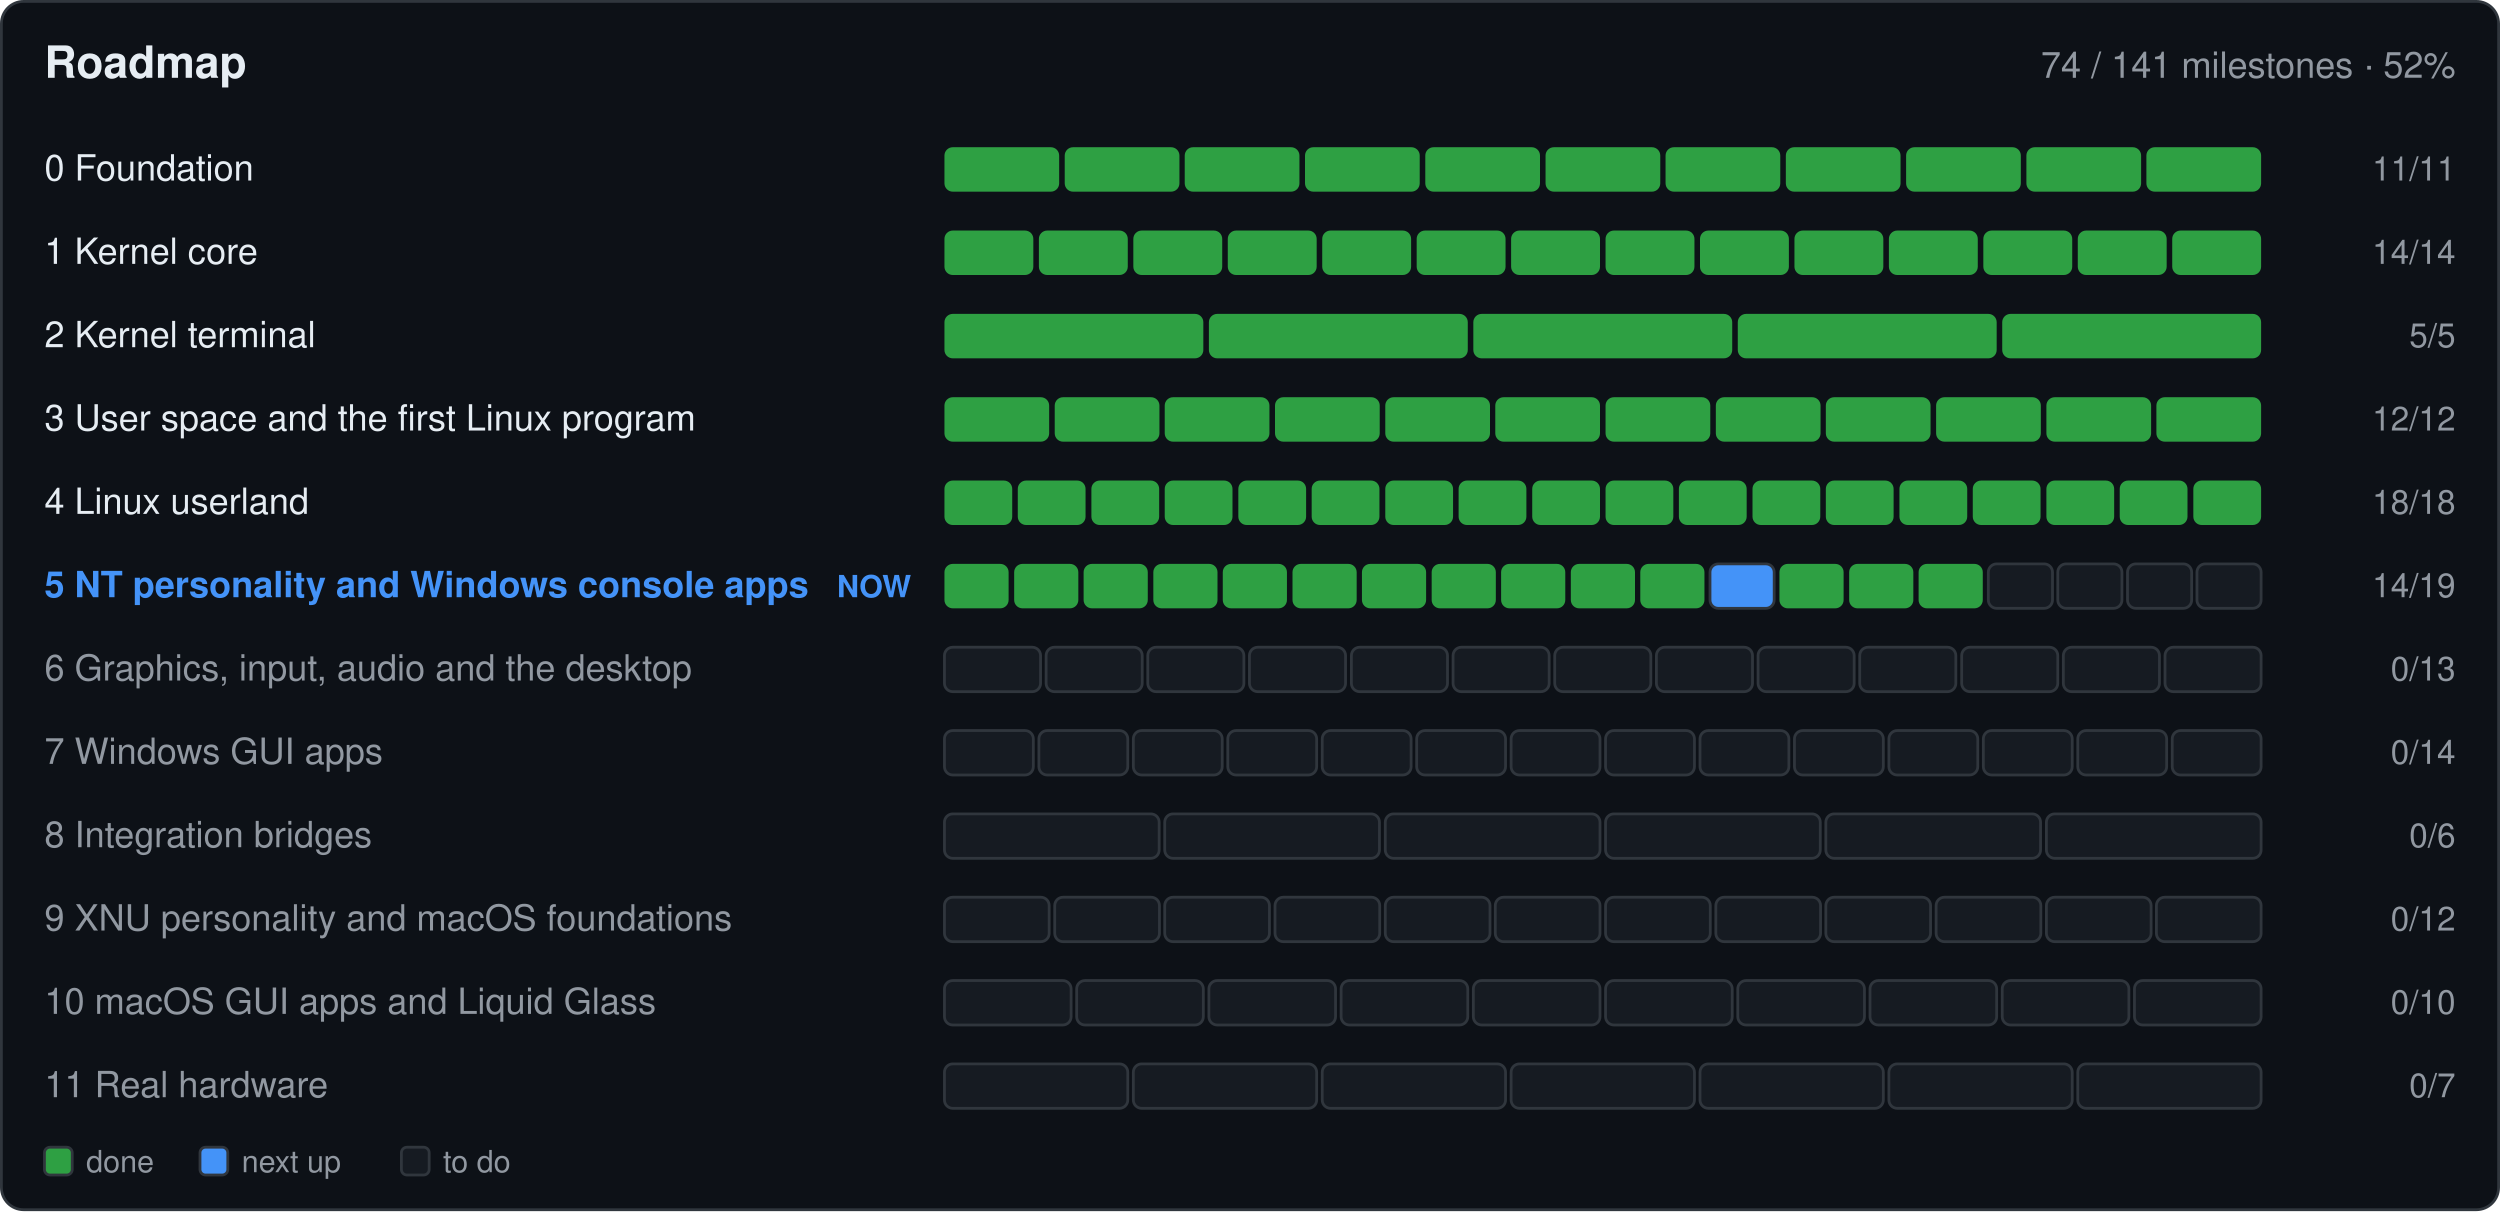
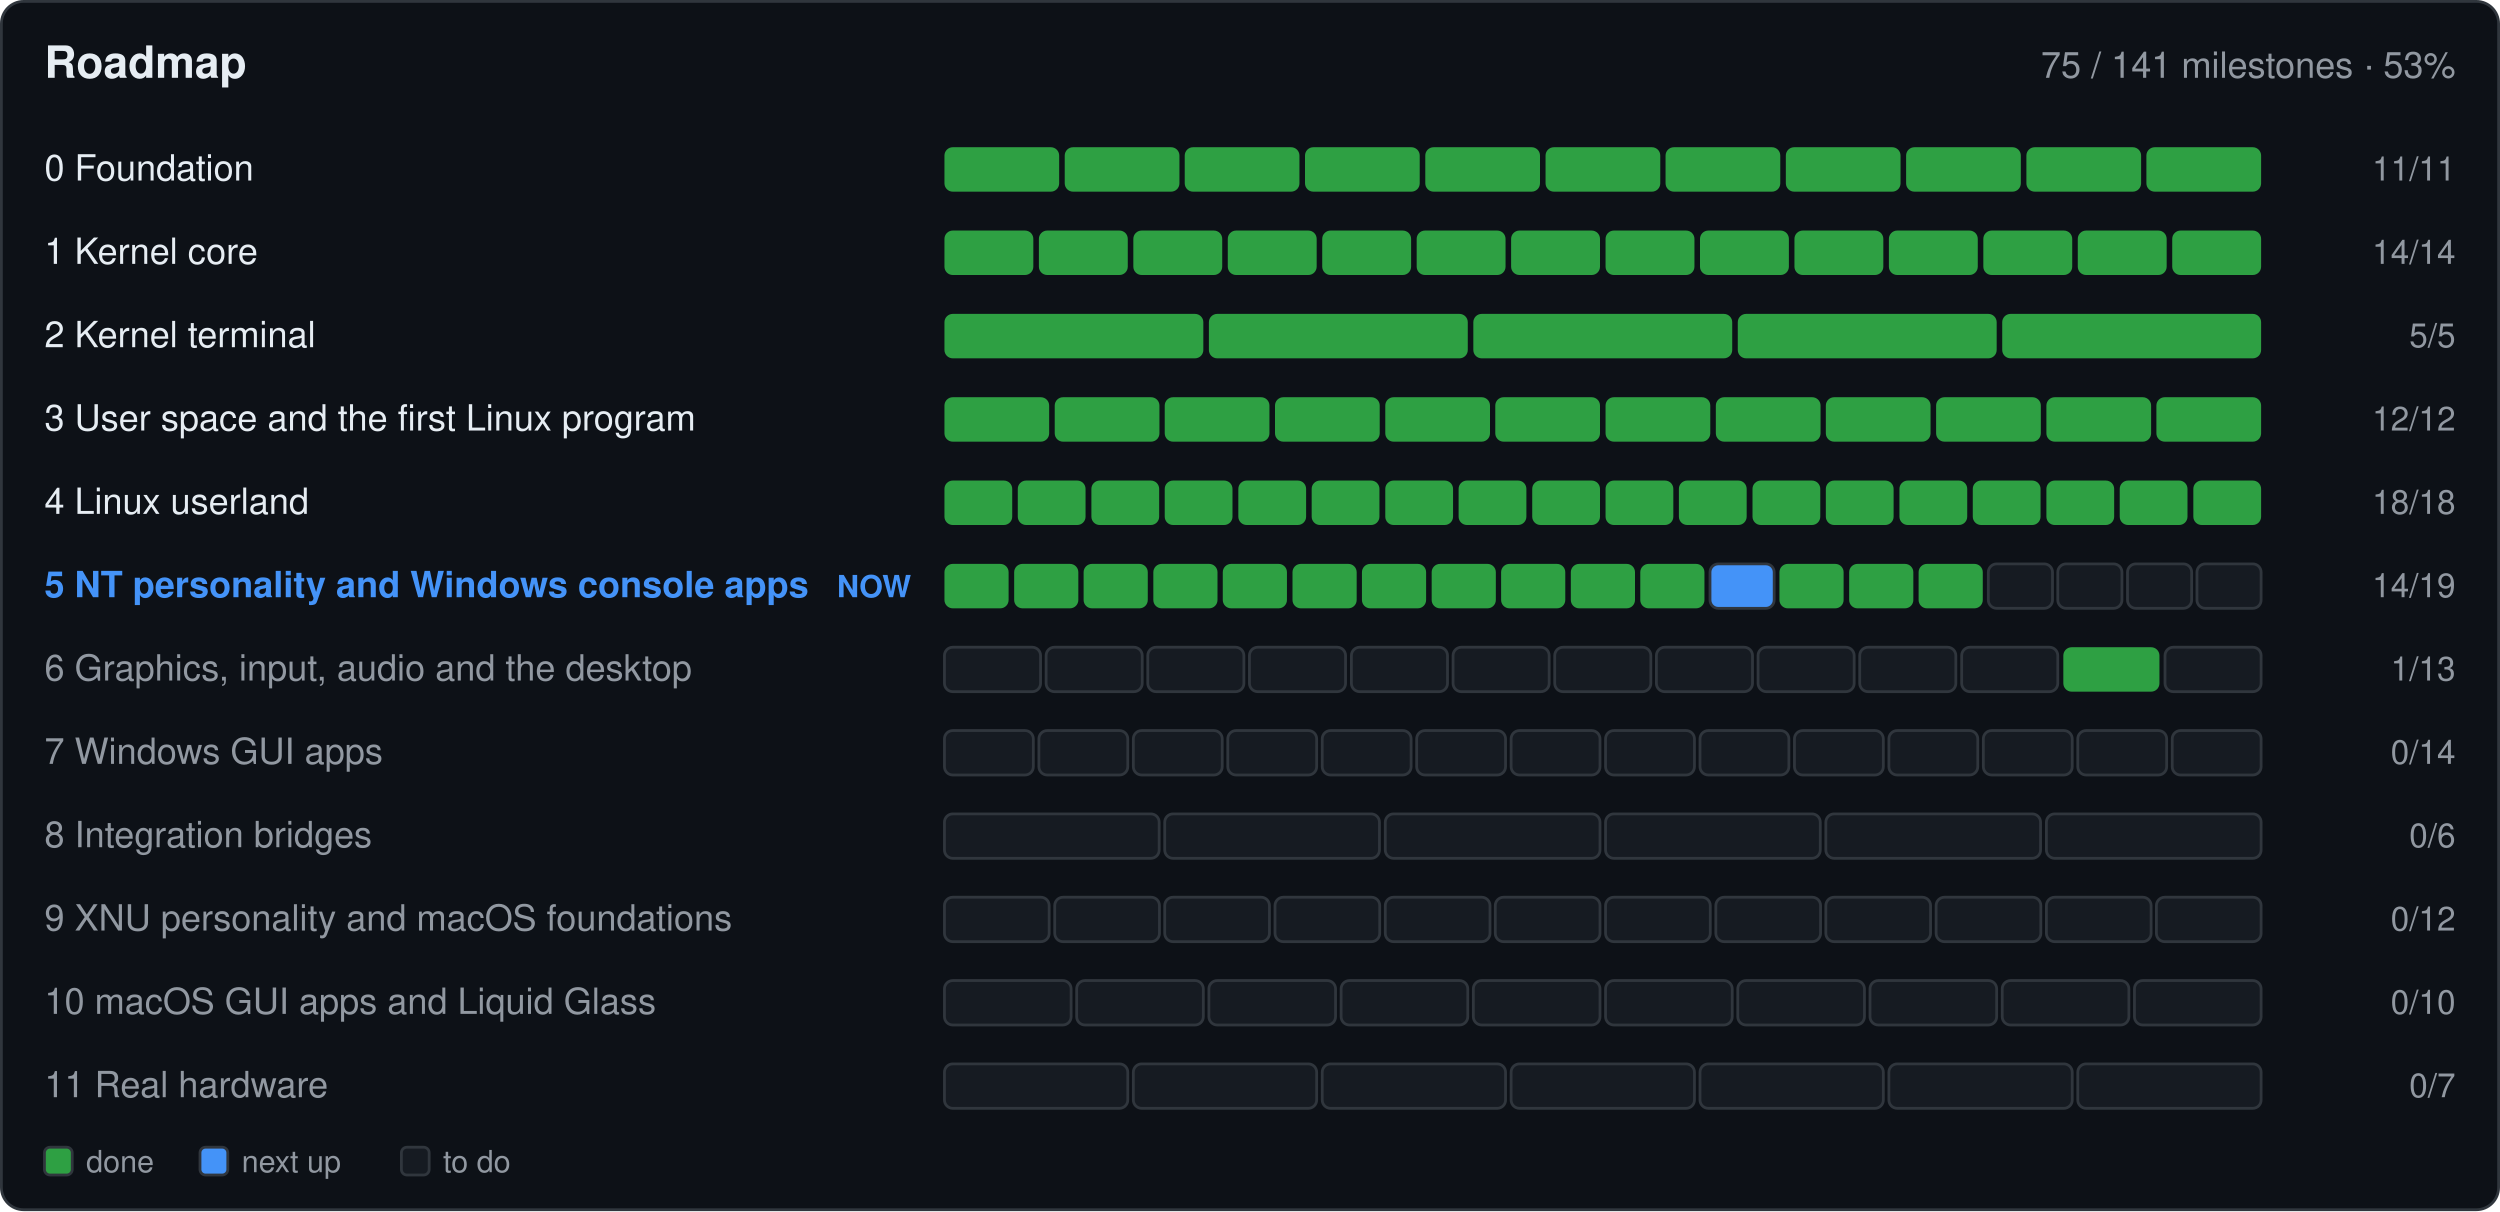
- <svg xmlns="http://www.w3.org/2000/svg" width="900" height="436" viewBox="0 0 900 436" role="img" aria-label="Roadmap: 74 of 141 milestones done">
+ <svg xmlns="http://www.w3.org/2000/svg" width="900" height="436" viewBox="0 0 900 436" role="img" aria-label="Roadmap: 75 of 141 milestones done">
  <rect x="0.5" y="0.5" width="899.0" height="435.0" fill="#0d1117" rx="8" stroke="#30363d" />
  <text x="16.0" y="28.0" font-family="-apple-system,BlinkMacSystemFont,'Segoe UI',Helvetica,Arial,sans-serif" font-size="16" font-weight="600" fill="#e6edf3" text-anchor="start">Roadmap</text>
-   <text x="884.0" y="28.0" font-family="-apple-system,BlinkMacSystemFont,'Segoe UI',Helvetica,Arial,sans-serif" font-size="13" font-weight="400" fill="#9198a1" text-anchor="end">74 / 141 milestones · 52%</text>
+   <text x="884.0" y="28.0" font-family="-apple-system,BlinkMacSystemFont,'Segoe UI',Helvetica,Arial,sans-serif" font-size="13" font-weight="400" fill="#9198a1" text-anchor="end">75 / 141 milestones · 53%</text>
  <text x="16.0" y="65.0" font-family="-apple-system,BlinkMacSystemFont,'Segoe UI',Helvetica,Arial,sans-serif" font-size="13" font-weight="400" fill="#e6edf3" text-anchor="start"> 0  Foundation</text>
  <g>
    <rect x="340.0" y="53.0" width="41.3" height="16.0" fill="#2ea043" rx="3" />
  </g>
  <g>
    <rect x="383.3" y="53.0" width="41.3" height="16.0" fill="#2ea043" rx="3" />
  </g>
  <g>
    <rect x="426.5" y="53.0" width="41.3" height="16.0" fill="#2ea043" rx="3" />
  </g>
  <g>
    <rect x="469.8" y="53.0" width="41.3" height="16.0" fill="#2ea043" rx="3" />
  </g>
  <g>
    <rect x="513.1" y="53.0" width="41.3" height="16.0" fill="#2ea043" rx="3" />
  </g>
  <g>
    <rect x="556.4" y="53.0" width="41.3" height="16.0" fill="#2ea043" rx="3" />
  </g>
  <g>
    <rect x="599.6" y="53.0" width="41.3" height="16.0" fill="#2ea043" rx="3" />
  </g>
  <g>
    <rect x="642.9" y="53.0" width="41.3" height="16.0" fill="#2ea043" rx="3" />
  </g>
  <g>
    <rect x="686.2" y="53.0" width="41.3" height="16.0" fill="#2ea043" rx="3" />
  </g>
  <g>
    <rect x="729.5" y="53.0" width="41.3" height="16.0" fill="#2ea043" rx="3" />
  </g>
  <g>
    <rect x="772.7" y="53.0" width="41.3" height="16.0" fill="#2ea043" rx="3" />
  </g>
  <text x="884.0" y="65.0" font-family="-apple-system,BlinkMacSystemFont,'Segoe UI',Helvetica,Arial,sans-serif" font-size="12" font-weight="400" fill="#9198a1" text-anchor="end">11/11</text>
  <text x="16.0" y="95.0" font-family="-apple-system,BlinkMacSystemFont,'Segoe UI',Helvetica,Arial,sans-serif" font-size="13" font-weight="400" fill="#e6edf3" text-anchor="start"> 1  Kernel core</text>
  <g>
    <rect x="340.0" y="83.0" width="32.0" height="16.0" fill="#2ea043" rx="3" />
  </g>
  <g>
    <rect x="374.0" y="83.0" width="32.0" height="16.0" fill="#2ea043" rx="3" />
  </g>
  <g>
    <rect x="408.0" y="83.0" width="32.0" height="16.0" fill="#2ea043" rx="3" />
  </g>
  <g>
    <rect x="442.0" y="83.0" width="32.0" height="16.0" fill="#2ea043" rx="3" />
  </g>
  <g>
    <rect x="476.0" y="83.0" width="32.0" height="16.0" fill="#2ea043" rx="3" />
  </g>
  <g>
    <rect x="510.0" y="83.0" width="32.0" height="16.0" fill="#2ea043" rx="3" />
  </g>
  <g>
    <rect x="544.0" y="83.0" width="32.0" height="16.0" fill="#2ea043" rx="3" />
  </g>
  <g>
    <rect x="578.0" y="83.0" width="32.0" height="16.0" fill="#2ea043" rx="3" />
  </g>
  <g>
    <rect x="612.0" y="83.0" width="32.0" height="16.0" fill="#2ea043" rx="3" />
  </g>
  <g>
    <rect x="646.0" y="83.0" width="32.0" height="16.0" fill="#2ea043" rx="3" />
  </g>
  <g>
    <rect x="680.0" y="83.0" width="32.0" height="16.0" fill="#2ea043" rx="3" />
  </g>
  <g>
    <rect x="714.0" y="83.0" width="32.0" height="16.0" fill="#2ea043" rx="3" />
  </g>
  <g>
    <rect x="748.0" y="83.0" width="32.0" height="16.0" fill="#2ea043" rx="3" />
  </g>
  <g>
    <rect x="782.0" y="83.0" width="32.0" height="16.0" fill="#2ea043" rx="3" />
  </g>
  <text x="884.0" y="95.0" font-family="-apple-system,BlinkMacSystemFont,'Segoe UI',Helvetica,Arial,sans-serif" font-size="12" font-weight="400" fill="#9198a1" text-anchor="end">14/14</text>
  <text x="16.0" y="125.0" font-family="-apple-system,BlinkMacSystemFont,'Segoe UI',Helvetica,Arial,sans-serif" font-size="13" font-weight="400" fill="#e6edf3" text-anchor="start"> 2  Kernel terminal</text>
  <g>
    <rect x="340.0" y="113.0" width="93.2" height="16.0" fill="#2ea043" rx="3" />
  </g>
  <g>
    <rect x="435.2" y="113.0" width="93.2" height="16.0" fill="#2ea043" rx="3" />
  </g>
  <g>
    <rect x="530.4" y="113.0" width="93.2" height="16.0" fill="#2ea043" rx="3" />
  </g>
  <g>
    <rect x="625.6" y="113.0" width="93.2" height="16.0" fill="#2ea043" rx="3" />
  </g>
  <g>
    <rect x="720.8" y="113.0" width="93.2" height="16.0" fill="#2ea043" rx="3" />
  </g>
  <text x="884.0" y="125.0" font-family="-apple-system,BlinkMacSystemFont,'Segoe UI',Helvetica,Arial,sans-serif" font-size="12" font-weight="400" fill="#9198a1" text-anchor="end">5/5</text>
  <text x="16.0" y="155.0" font-family="-apple-system,BlinkMacSystemFont,'Segoe UI',Helvetica,Arial,sans-serif" font-size="13" font-weight="400" fill="#e6edf3" text-anchor="start"> 3  User space and the first Linux program</text>
  <g>
    <rect x="340.0" y="143.0" width="37.7" height="16.0" fill="#2ea043" rx="3" />
  </g>
  <g>
    <rect x="379.7" y="143.0" width="37.7" height="16.0" fill="#2ea043" rx="3" />
  </g>
  <g>
    <rect x="419.3" y="143.0" width="37.7" height="16.0" fill="#2ea043" rx="3" />
  </g>
  <g>
    <rect x="459.0" y="143.0" width="37.7" height="16.0" fill="#2ea043" rx="3" />
  </g>
  <g>
    <rect x="498.7" y="143.0" width="37.7" height="16.0" fill="#2ea043" rx="3" />
  </g>
  <g>
    <rect x="538.3" y="143.0" width="37.7" height="16.0" fill="#2ea043" rx="3" />
  </g>
  <g>
    <rect x="578.0" y="143.0" width="37.7" height="16.0" fill="#2ea043" rx="3" />
  </g>
  <g>
    <rect x="617.7" y="143.0" width="37.7" height="16.0" fill="#2ea043" rx="3" />
  </g>
  <g>
    <rect x="657.3" y="143.0" width="37.7" height="16.0" fill="#2ea043" rx="3" />
  </g>
  <g>
    <rect x="697.0" y="143.0" width="37.7" height="16.0" fill="#2ea043" rx="3" />
  </g>
  <g>
    <rect x="736.7" y="143.0" width="37.7" height="16.0" fill="#2ea043" rx="3" />
  </g>
  <g>
    <rect x="776.3" y="143.0" width="37.7" height="16.0" fill="#2ea043" rx="3" />
  </g>
  <text x="884.0" y="155.0" font-family="-apple-system,BlinkMacSystemFont,'Segoe UI',Helvetica,Arial,sans-serif" font-size="12" font-weight="400" fill="#9198a1" text-anchor="end">12/12</text>
  <text x="16.0" y="185.0" font-family="-apple-system,BlinkMacSystemFont,'Segoe UI',Helvetica,Arial,sans-serif" font-size="13" font-weight="400" fill="#e6edf3" text-anchor="start"> 4  Linux userland</text>
  <g>
    <rect x="340.0" y="173.0" width="24.4" height="16.0" fill="#2ea043" rx="3" />
  </g>
  <g>
    <rect x="366.4" y="173.0" width="24.4" height="16.0" fill="#2ea043" rx="3" />
  </g>
  <g>
    <rect x="392.9" y="173.0" width="24.4" height="16.0" fill="#2ea043" rx="3" />
  </g>
  <g>
    <rect x="419.3" y="173.0" width="24.4" height="16.0" fill="#2ea043" rx="3" />
  </g>
  <g>
    <rect x="445.8" y="173.0" width="24.4" height="16.0" fill="#2ea043" rx="3" />
  </g>
  <g>
    <rect x="472.2" y="173.0" width="24.4" height="16.0" fill="#2ea043" rx="3" />
  </g>
  <g>
    <rect x="498.7" y="173.0" width="24.4" height="16.0" fill="#2ea043" rx="3" />
  </g>
  <g>
    <rect x="525.1" y="173.0" width="24.4" height="16.0" fill="#2ea043" rx="3" />
  </g>
  <g>
    <rect x="551.6" y="173.0" width="24.4" height="16.0" fill="#2ea043" rx="3" />
  </g>
  <g>
    <rect x="578.0" y="173.0" width="24.4" height="16.0" fill="#2ea043" rx="3" />
  </g>
  <g>
    <rect x="604.4" y="173.0" width="24.4" height="16.0" fill="#2ea043" rx="3" />
  </g>
  <g>
    <rect x="630.9" y="173.0" width="24.4" height="16.0" fill="#2ea043" rx="3" />
  </g>
  <g>
    <rect x="657.3" y="173.0" width="24.4" height="16.0" fill="#2ea043" rx="3" />
  </g>
  <g>
    <rect x="683.8" y="173.0" width="24.4" height="16.0" fill="#2ea043" rx="3" />
  </g>
  <g>
    <rect x="710.2" y="173.0" width="24.4" height="16.0" fill="#2ea043" rx="3" />
  </g>
  <g>
    <rect x="736.7" y="173.0" width="24.4" height="16.0" fill="#2ea043" rx="3" />
  </g>
  <g>
    <rect x="763.1" y="173.0" width="24.4" height="16.0" fill="#2ea043" rx="3" />
  </g>
  <g>
    <rect x="789.6" y="173.0" width="24.4" height="16.0" fill="#2ea043" rx="3" />
  </g>
  <text x="884.0" y="185.0" font-family="-apple-system,BlinkMacSystemFont,'Segoe UI',Helvetica,Arial,sans-serif" font-size="12" font-weight="400" fill="#9198a1" text-anchor="end">18/18</text>
  <text x="16.0" y="215.0" font-family="-apple-system,BlinkMacSystemFont,'Segoe UI',Helvetica,Arial,sans-serif" font-size="13" font-weight="600" fill="#4493f8" text-anchor="start"> 5  NT personality and Windows console apps</text>
  <text x="328.0" y="215.0" font-family="-apple-system,BlinkMacSystemFont,'Segoe UI',Helvetica,Arial,sans-serif" font-size="11" font-weight="600" fill="#4493f8" text-anchor="end">NOW</text>
  <g>
    <rect x="340.0" y="203.0" width="23.1" height="16.0" fill="#2ea043" rx="3" />
  </g>
  <g>
    <rect x="365.1" y="203.0" width="23.1" height="16.0" fill="#2ea043" rx="3" />
  </g>
  <g>
    <rect x="390.1" y="203.0" width="23.1" height="16.0" fill="#2ea043" rx="3" />
  </g>
  <g>
    <rect x="415.2" y="203.0" width="23.1" height="16.0" fill="#2ea043" rx="3" />
  </g>
  <g>
    <rect x="440.2" y="203.0" width="23.1" height="16.0" fill="#2ea043" rx="3" />
  </g>
  <g>
    <rect x="465.3" y="203.0" width="23.1" height="16.0" fill="#2ea043" rx="3" />
  </g>
  <g>
    <rect x="490.3" y="203.0" width="23.1" height="16.0" fill="#2ea043" rx="3" />
  </g>
  <g>
    <rect x="515.4" y="203.0" width="23.1" height="16.0" fill="#2ea043" rx="3" />
  </g>
  <g>
    <rect x="540.4" y="203.0" width="23.1" height="16.0" fill="#2ea043" rx="3" />
  </g>
  <g>
    <rect x="565.5" y="203.0" width="23.1" height="16.0" fill="#2ea043" rx="3" />
  </g>
  <g>
    <rect x="590.5" y="203.0" width="23.1" height="16.0" fill="#2ea043" rx="3" />
  </g>
  <g>
    <rect x="615.6" y="203.0" width="23.1" height="16.0" fill="#4493f8" rx="3" stroke="#30363d" />
  </g>
  <g>
    <rect x="640.6" y="203.0" width="23.1" height="16.0" fill="#2ea043" rx="3" />
  </g>
  <g>
    <rect x="665.7" y="203.0" width="23.1" height="16.0" fill="#2ea043" rx="3" />
  </g>
  <g>
    <rect x="690.7" y="203.0" width="23.1" height="16.0" fill="#2ea043" rx="3" />
  </g>
  <g>
    <rect x="715.8" y="203.0" width="23.1" height="16.0" fill="#161b22" rx="3" stroke="#30363d" />
  </g>
  <g>
    <rect x="740.8" y="203.0" width="23.1" height="16.0" fill="#161b22" rx="3" stroke="#30363d" />
  </g>
  <g>
    <rect x="765.9" y="203.0" width="23.1" height="16.0" fill="#161b22" rx="3" stroke="#30363d" />
  </g>
  <g>
    <rect x="790.9" y="203.0" width="23.1" height="16.0" fill="#161b22" rx="3" stroke="#30363d" />
  </g>
  <text x="884.0" y="215.0" font-family="-apple-system,BlinkMacSystemFont,'Segoe UI',Helvetica,Arial,sans-serif" font-size="12" font-weight="400" fill="#9198a1" text-anchor="end">14/19</text>
  <text x="16.0" y="245.0" font-family="-apple-system,BlinkMacSystemFont,'Segoe UI',Helvetica,Arial,sans-serif" font-size="13" font-weight="400" fill="#9198a1" text-anchor="start"> 6  Graphics, input, audio and the desktop</text>
  <g>
    <rect x="340.0" y="233.0" width="34.6" height="16.0" fill="#161b22" rx="3" stroke="#30363d" />
  </g>
  <g>
    <rect x="376.6" y="233.0" width="34.6" height="16.0" fill="#161b22" rx="3" stroke="#30363d" />
  </g>
  <g>
    <rect x="413.2" y="233.0" width="34.6" height="16.0" fill="#161b22" rx="3" stroke="#30363d" />
  </g>
  <g>
    <rect x="449.8" y="233.0" width="34.6" height="16.0" fill="#161b22" rx="3" stroke="#30363d" />
  </g>
  <g>
    <rect x="486.5" y="233.0" width="34.6" height="16.0" fill="#161b22" rx="3" stroke="#30363d" />
  </g>
  <g>
    <rect x="523.1" y="233.0" width="34.6" height="16.0" fill="#161b22" rx="3" stroke="#30363d" />
  </g>
  <g>
    <rect x="559.7" y="233.0" width="34.6" height="16.0" fill="#161b22" rx="3" stroke="#30363d" />
  </g>
  <g>
    <rect x="596.3" y="233.0" width="34.6" height="16.0" fill="#161b22" rx="3" stroke="#30363d" />
  </g>
  <g>
    <rect x="632.9" y="233.0" width="34.6" height="16.0" fill="#161b22" rx="3" stroke="#30363d" />
  </g>
  <g>
    <rect x="669.5" y="233.0" width="34.6" height="16.0" fill="#161b22" rx="3" stroke="#30363d" />
  </g>
  <g>
    <rect x="706.2" y="233.0" width="34.6" height="16.0" fill="#161b22" rx="3" stroke="#30363d" />
  </g>
  <g>
-     <rect x="742.8" y="233.0" width="34.6" height="16.0" fill="#161b22" rx="3" stroke="#30363d" />
+     <rect x="742.8" y="233.0" width="34.6" height="16.0" fill="#2ea043" rx="3" />
  </g>
  <g>
    <rect x="779.4" y="233.0" width="34.6" height="16.0" fill="#161b22" rx="3" stroke="#30363d" />
  </g>
-   <text x="884.0" y="245.0" font-family="-apple-system,BlinkMacSystemFont,'Segoe UI',Helvetica,Arial,sans-serif" font-size="12" font-weight="400" fill="#9198a1" text-anchor="end">0/13</text>
+   <text x="884.0" y="245.0" font-family="-apple-system,BlinkMacSystemFont,'Segoe UI',Helvetica,Arial,sans-serif" font-size="12" font-weight="400" fill="#9198a1" text-anchor="end">1/13</text>
  <text x="16.0" y="275.0" font-family="-apple-system,BlinkMacSystemFont,'Segoe UI',Helvetica,Arial,sans-serif" font-size="13" font-weight="400" fill="#9198a1" text-anchor="start"> 7  Windows GUI apps</text>
  <g>
    <rect x="340.0" y="263.0" width="32.0" height="16.0" fill="#161b22" rx="3" stroke="#30363d" />
  </g>
  <g>
    <rect x="374.0" y="263.0" width="32.0" height="16.0" fill="#161b22" rx="3" stroke="#30363d" />
  </g>
  <g>
    <rect x="408.0" y="263.0" width="32.0" height="16.0" fill="#161b22" rx="3" stroke="#30363d" />
  </g>
  <g>
    <rect x="442.0" y="263.0" width="32.0" height="16.0" fill="#161b22" rx="3" stroke="#30363d" />
  </g>
  <g>
    <rect x="476.0" y="263.0" width="32.0" height="16.0" fill="#161b22" rx="3" stroke="#30363d" />
  </g>
  <g>
    <rect x="510.0" y="263.0" width="32.0" height="16.0" fill="#161b22" rx="3" stroke="#30363d" />
  </g>
  <g>
    <rect x="544.0" y="263.0" width="32.0" height="16.0" fill="#161b22" rx="3" stroke="#30363d" />
  </g>
  <g>
    <rect x="578.0" y="263.0" width="32.0" height="16.0" fill="#161b22" rx="3" stroke="#30363d" />
  </g>
  <g>
    <rect x="612.0" y="263.0" width="32.0" height="16.0" fill="#161b22" rx="3" stroke="#30363d" />
  </g>
  <g>
    <rect x="646.0" y="263.0" width="32.0" height="16.0" fill="#161b22" rx="3" stroke="#30363d" />
  </g>
  <g>
    <rect x="680.0" y="263.0" width="32.0" height="16.0" fill="#161b22" rx="3" stroke="#30363d" />
  </g>
  <g>
    <rect x="714.0" y="263.0" width="32.0" height="16.0" fill="#161b22" rx="3" stroke="#30363d" />
  </g>
  <g>
    <rect x="748.0" y="263.0" width="32.0" height="16.0" fill="#161b22" rx="3" stroke="#30363d" />
  </g>
  <g>
    <rect x="782.0" y="263.0" width="32.0" height="16.0" fill="#161b22" rx="3" stroke="#30363d" />
  </g>
  <text x="884.0" y="275.0" font-family="-apple-system,BlinkMacSystemFont,'Segoe UI',Helvetica,Arial,sans-serif" font-size="12" font-weight="400" fill="#9198a1" text-anchor="end">0/14</text>
  <text x="16.0" y="305.0" font-family="-apple-system,BlinkMacSystemFont,'Segoe UI',Helvetica,Arial,sans-serif" font-size="13" font-weight="400" fill="#9198a1" text-anchor="start"> 8  Integration bridges</text>
  <g>
    <rect x="340.0" y="293.0" width="77.3" height="16.0" fill="#161b22" rx="3" stroke="#30363d" />
  </g>
  <g>
    <rect x="419.3" y="293.0" width="77.3" height="16.0" fill="#161b22" rx="3" stroke="#30363d" />
  </g>
  <g>
    <rect x="498.7" y="293.0" width="77.3" height="16.0" fill="#161b22" rx="3" stroke="#30363d" />
  </g>
  <g>
    <rect x="578.0" y="293.0" width="77.3" height="16.0" fill="#161b22" rx="3" stroke="#30363d" />
  </g>
  <g>
    <rect x="657.3" y="293.0" width="77.3" height="16.0" fill="#161b22" rx="3" stroke="#30363d" />
  </g>
  <g>
    <rect x="736.7" y="293.0" width="77.3" height="16.0" fill="#161b22" rx="3" stroke="#30363d" />
  </g>
  <text x="884.0" y="305.0" font-family="-apple-system,BlinkMacSystemFont,'Segoe UI',Helvetica,Arial,sans-serif" font-size="12" font-weight="400" fill="#9198a1" text-anchor="end">0/6</text>
  <text x="16.0" y="335.0" font-family="-apple-system,BlinkMacSystemFont,'Segoe UI',Helvetica,Arial,sans-serif" font-size="13" font-weight="400" fill="#9198a1" text-anchor="start"> 9  XNU personality and macOS foundations</text>
  <g>
    <rect x="340.0" y="323.0" width="37.7" height="16.0" fill="#161b22" rx="3" stroke="#30363d" />
  </g>
  <g>
    <rect x="379.7" y="323.0" width="37.7" height="16.0" fill="#161b22" rx="3" stroke="#30363d" />
  </g>
  <g>
    <rect x="419.3" y="323.0" width="37.7" height="16.0" fill="#161b22" rx="3" stroke="#30363d" />
  </g>
  <g>
    <rect x="459.0" y="323.0" width="37.7" height="16.0" fill="#161b22" rx="3" stroke="#30363d" />
  </g>
  <g>
    <rect x="498.7" y="323.0" width="37.7" height="16.0" fill="#161b22" rx="3" stroke="#30363d" />
  </g>
  <g>
    <rect x="538.3" y="323.0" width="37.7" height="16.0" fill="#161b22" rx="3" stroke="#30363d" />
  </g>
  <g>
    <rect x="578.0" y="323.0" width="37.7" height="16.0" fill="#161b22" rx="3" stroke="#30363d" />
  </g>
  <g>
    <rect x="617.7" y="323.0" width="37.7" height="16.0" fill="#161b22" rx="3" stroke="#30363d" />
  </g>
  <g>
    <rect x="657.3" y="323.0" width="37.7" height="16.0" fill="#161b22" rx="3" stroke="#30363d" />
  </g>
  <g>
    <rect x="697.0" y="323.0" width="37.7" height="16.0" fill="#161b22" rx="3" stroke="#30363d" />
  </g>
  <g>
    <rect x="736.7" y="323.0" width="37.7" height="16.0" fill="#161b22" rx="3" stroke="#30363d" />
  </g>
  <g>
    <rect x="776.3" y="323.0" width="37.7" height="16.0" fill="#161b22" rx="3" stroke="#30363d" />
  </g>
  <text x="884.0" y="335.0" font-family="-apple-system,BlinkMacSystemFont,'Segoe UI',Helvetica,Arial,sans-serif" font-size="12" font-weight="400" fill="#9198a1" text-anchor="end">0/12</text>
  <text x="16.0" y="365.0" font-family="-apple-system,BlinkMacSystemFont,'Segoe UI',Helvetica,Arial,sans-serif" font-size="13" font-weight="400" fill="#9198a1" text-anchor="start">10  macOS GUI apps and Liquid Glass</text>
  <g>
    <rect x="340.0" y="353.0" width="45.6" height="16.0" fill="#161b22" rx="3" stroke="#30363d" />
  </g>
  <g>
    <rect x="387.6" y="353.0" width="45.6" height="16.0" fill="#161b22" rx="3" stroke="#30363d" />
  </g>
  <g>
    <rect x="435.2" y="353.0" width="45.6" height="16.0" fill="#161b22" rx="3" stroke="#30363d" />
  </g>
  <g>
    <rect x="482.8" y="353.0" width="45.6" height="16.0" fill="#161b22" rx="3" stroke="#30363d" />
  </g>
  <g>
    <rect x="530.4" y="353.0" width="45.6" height="16.0" fill="#161b22" rx="3" stroke="#30363d" />
  </g>
  <g>
    <rect x="578.0" y="353.0" width="45.6" height="16.0" fill="#161b22" rx="3" stroke="#30363d" />
  </g>
  <g>
    <rect x="625.6" y="353.0" width="45.6" height="16.0" fill="#161b22" rx="3" stroke="#30363d" />
  </g>
  <g>
    <rect x="673.2" y="353.0" width="45.6" height="16.0" fill="#161b22" rx="3" stroke="#30363d" />
  </g>
  <g>
    <rect x="720.8" y="353.0" width="45.6" height="16.0" fill="#161b22" rx="3" stroke="#30363d" />
  </g>
  <g>
    <rect x="768.4" y="353.0" width="45.6" height="16.0" fill="#161b22" rx="3" stroke="#30363d" />
  </g>
  <text x="884.0" y="365.0" font-family="-apple-system,BlinkMacSystemFont,'Segoe UI',Helvetica,Arial,sans-serif" font-size="12" font-weight="400" fill="#9198a1" text-anchor="end">0/10</text>
  <text x="16.0" y="395.0" font-family="-apple-system,BlinkMacSystemFont,'Segoe UI',Helvetica,Arial,sans-serif" font-size="13" font-weight="400" fill="#9198a1" text-anchor="start">11  Real hardware</text>
  <g>
    <rect x="340.0" y="383.0" width="66.0" height="16.0" fill="#161b22" rx="3" stroke="#30363d" />
  </g>
  <g>
    <rect x="408.0" y="383.0" width="66.0" height="16.0" fill="#161b22" rx="3" stroke="#30363d" />
  </g>
  <g>
    <rect x="476.0" y="383.0" width="66.0" height="16.0" fill="#161b22" rx="3" stroke="#30363d" />
  </g>
  <g>
    <rect x="544.0" y="383.0" width="66.0" height="16.0" fill="#161b22" rx="3" stroke="#30363d" />
  </g>
  <g>
    <rect x="612.0" y="383.0" width="66.0" height="16.0" fill="#161b22" rx="3" stroke="#30363d" />
  </g>
  <g>
    <rect x="680.0" y="383.0" width="66.0" height="16.0" fill="#161b22" rx="3" stroke="#30363d" />
  </g>
  <g>
    <rect x="748.0" y="383.0" width="66.0" height="16.0" fill="#161b22" rx="3" stroke="#30363d" />
  </g>
  <text x="884.0" y="395.0" font-family="-apple-system,BlinkMacSystemFont,'Segoe UI',Helvetica,Arial,sans-serif" font-size="12" font-weight="400" fill="#9198a1" text-anchor="end">0/7</text>
  <rect x="16.0" y="413.0" width="10.0" height="10.0" fill="#2ea043" rx="2" stroke="#30363d" />
  <text x="31.0" y="422.0" font-family="-apple-system,BlinkMacSystemFont,'Segoe UI',Helvetica,Arial,sans-serif" font-size="11" font-weight="400" fill="#9198a1" text-anchor="start">done</text>
  <rect x="72.0" y="413.0" width="10.0" height="10.0" fill="#4493f8" rx="2" stroke="#30363d" />
  <text x="87.0" y="422.0" font-family="-apple-system,BlinkMacSystemFont,'Segoe UI',Helvetica,Arial,sans-serif" font-size="11" font-weight="400" fill="#9198a1" text-anchor="start">next up</text>
  <rect x="144.5" y="413.0" width="10.0" height="10.0" fill="#161b22" rx="2" stroke="#30363d" />
  <text x="159.5" y="422.0" font-family="-apple-system,BlinkMacSystemFont,'Segoe UI',Helvetica,Arial,sans-serif" font-size="11" font-weight="400" fill="#9198a1" text-anchor="start">to do</text>
</svg>
